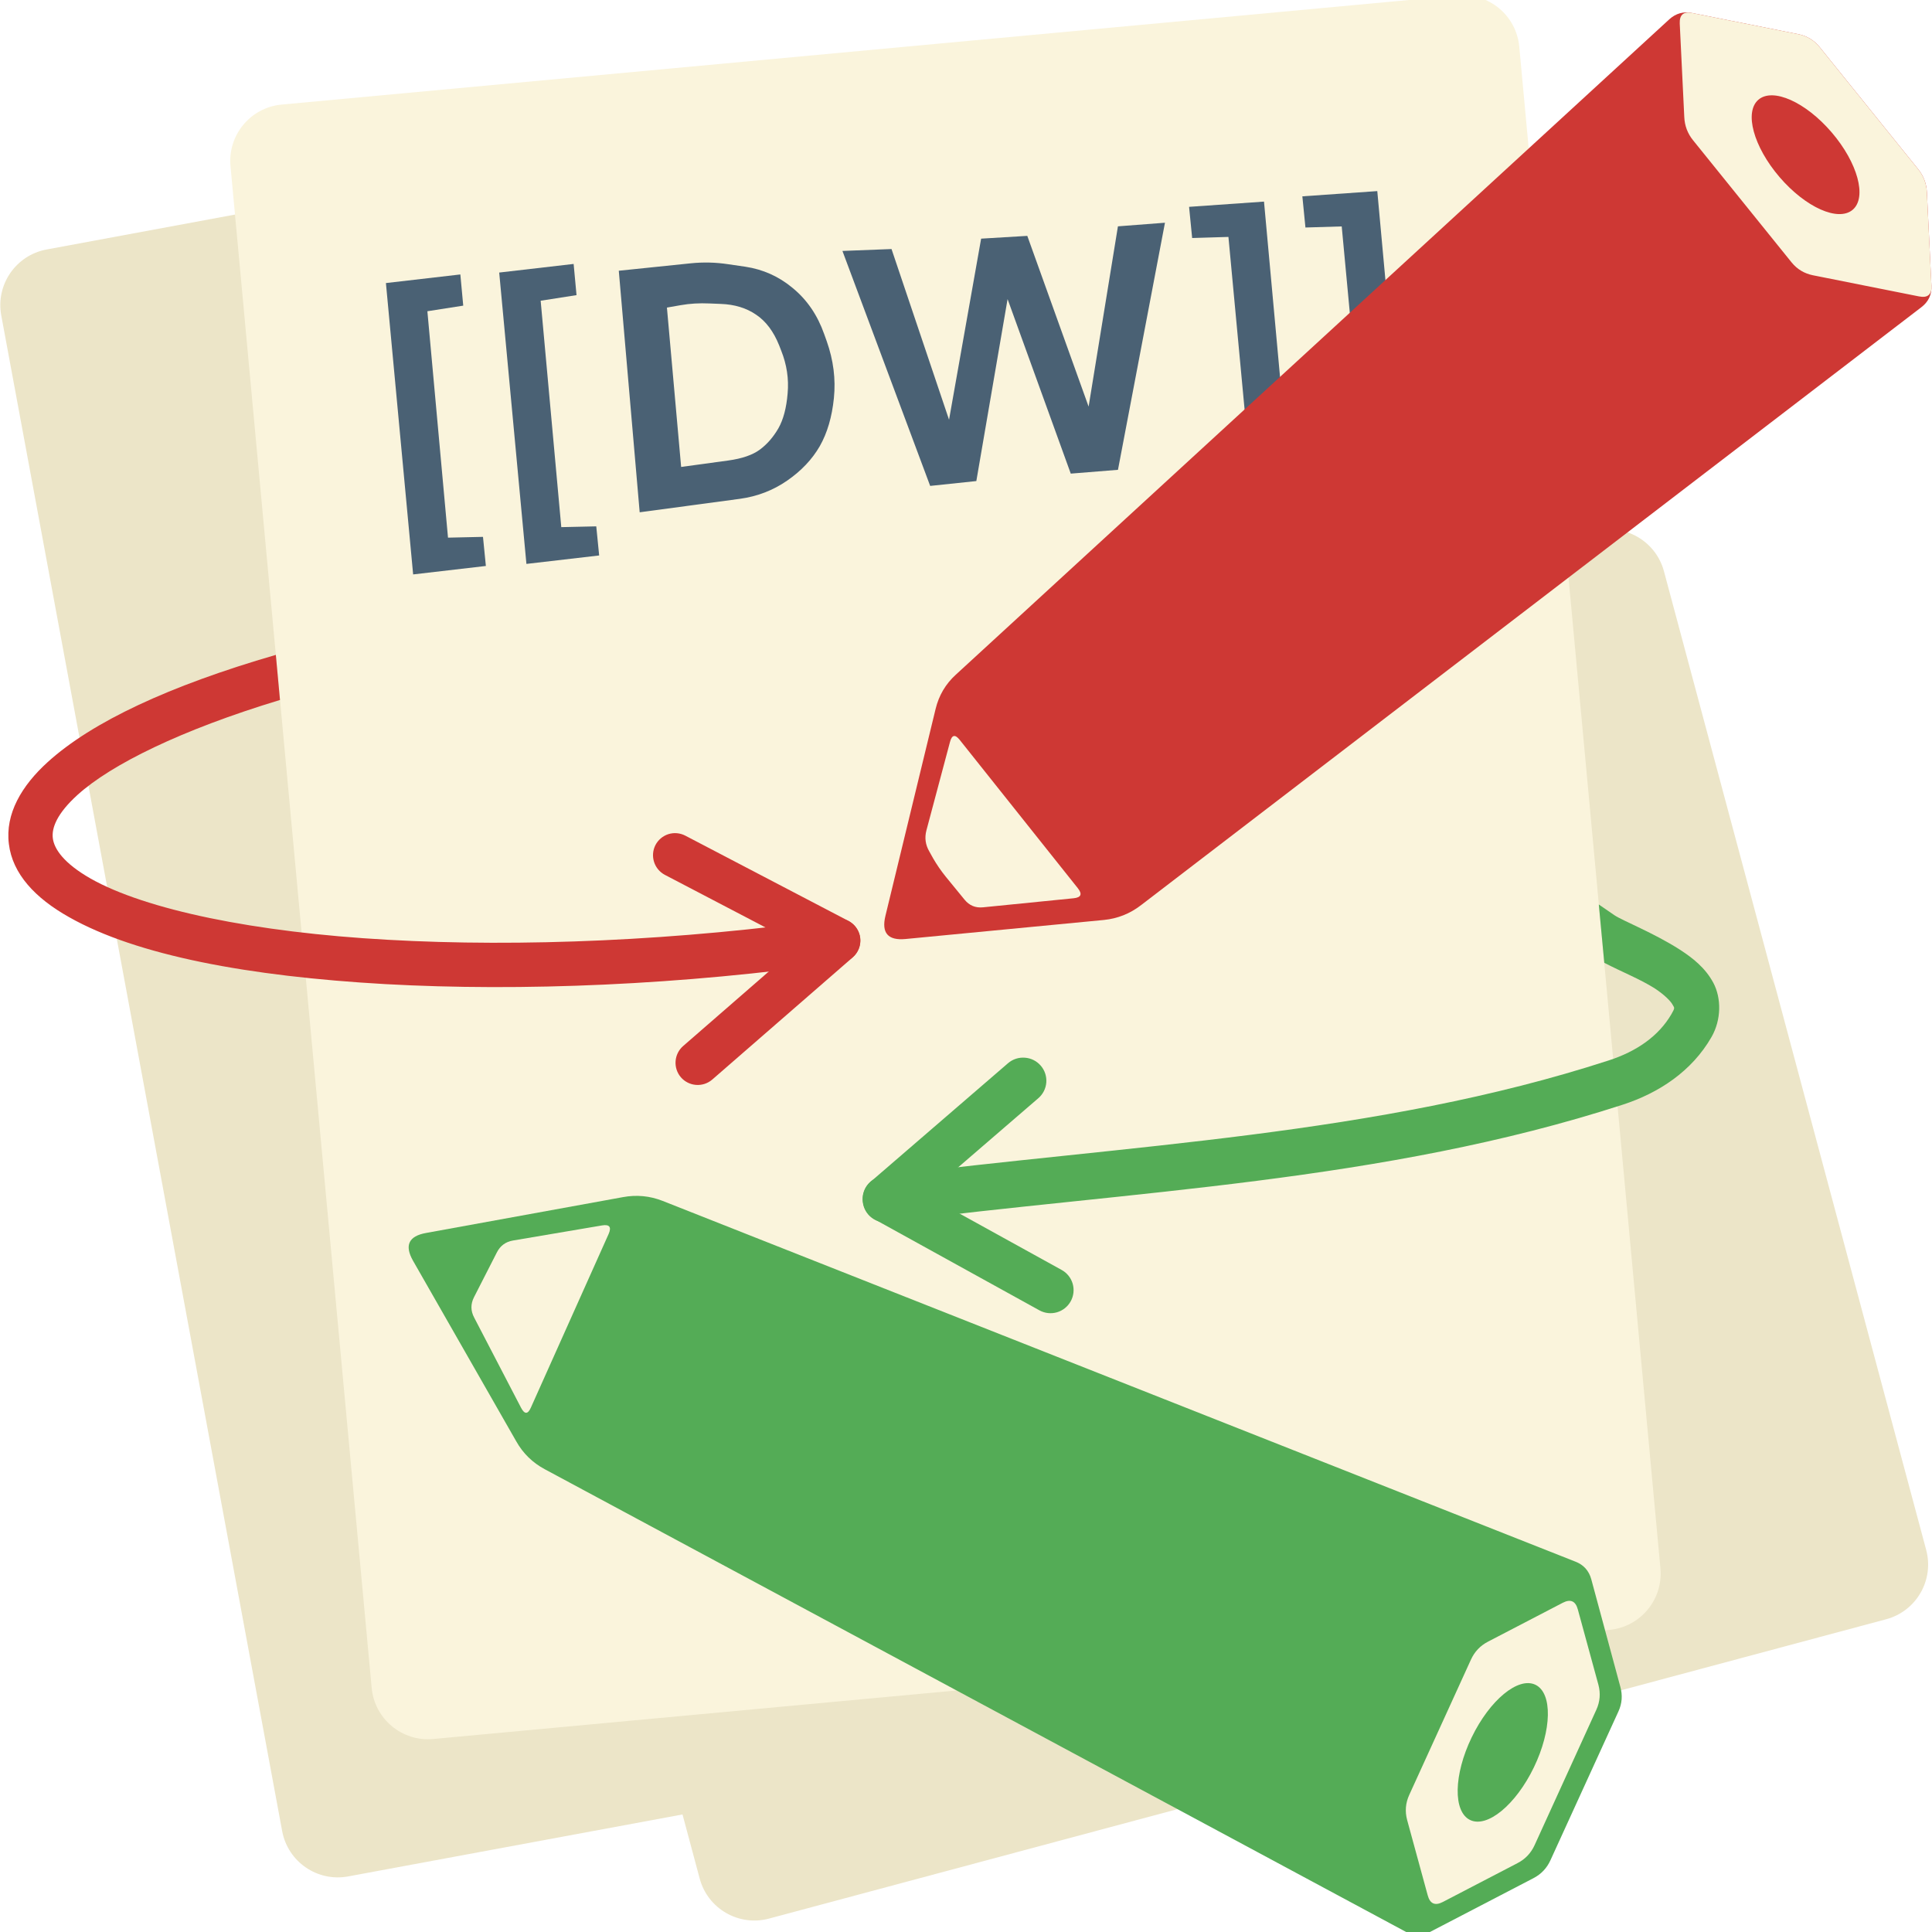
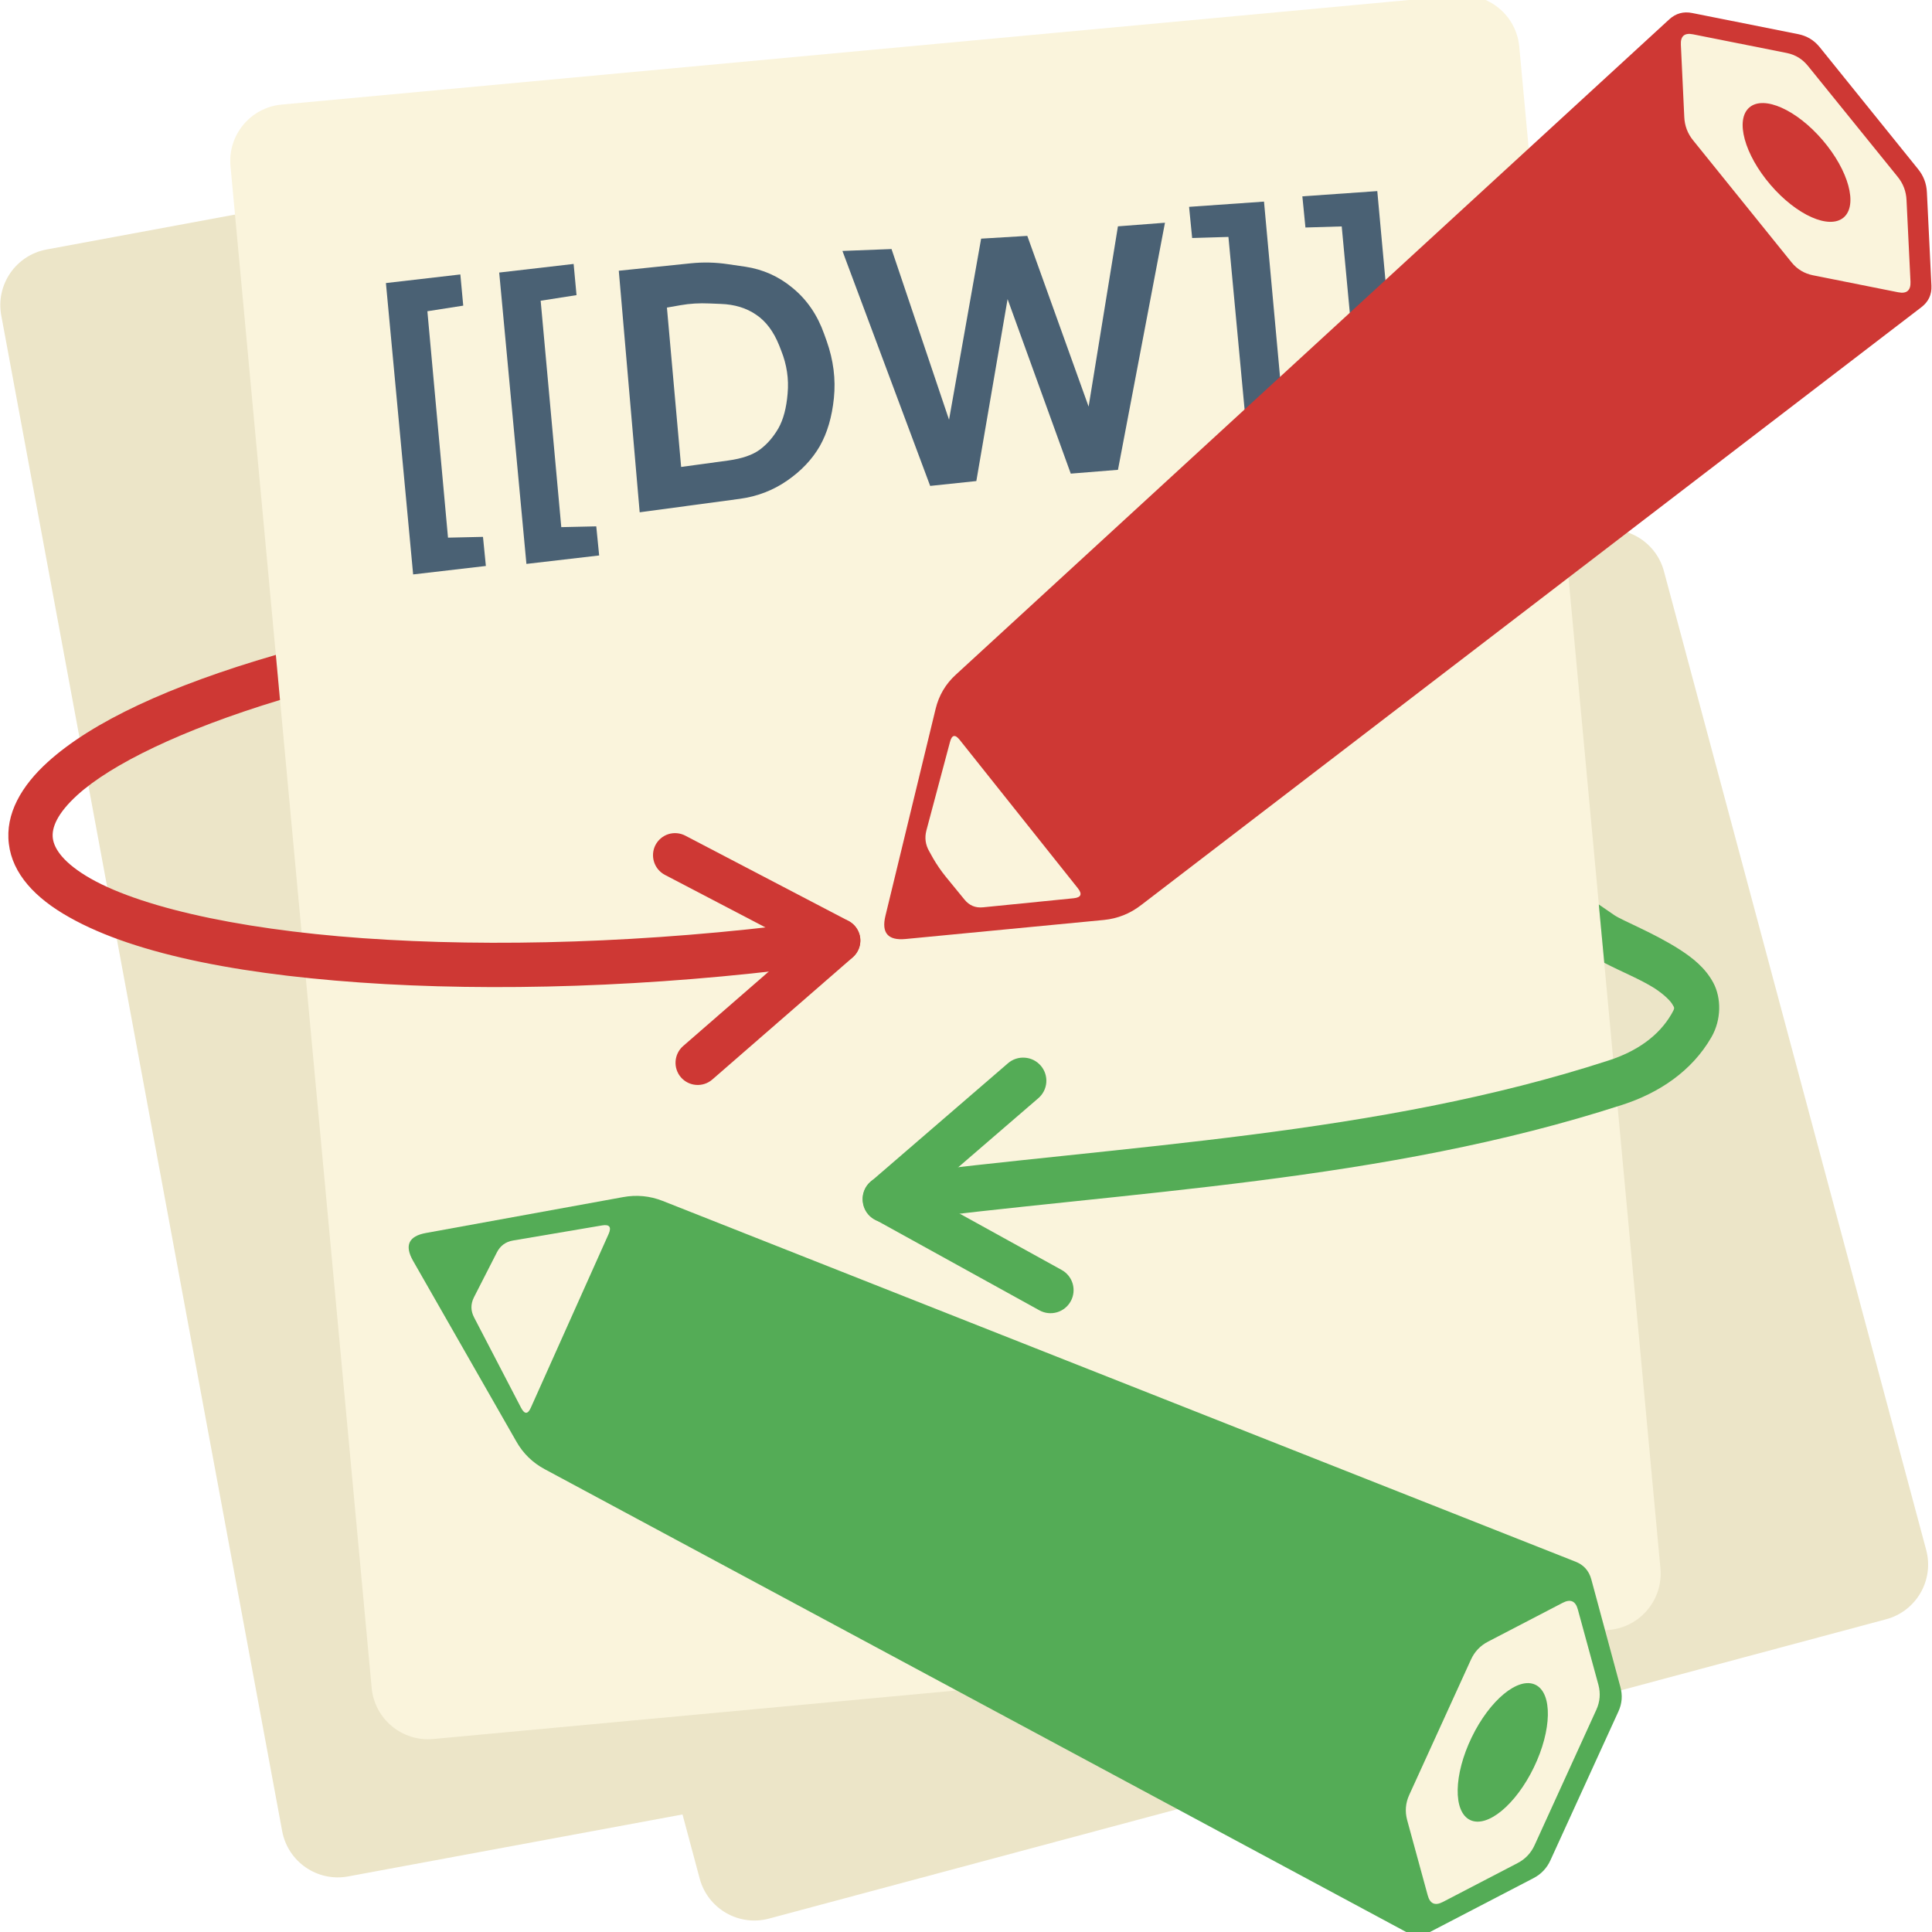
<svg xmlns="http://www.w3.org/2000/svg" viewBox="0 0 1024 1024" width="1024" height="1024" role="img">
  <rect id="backdrop" width="1024" height="1024" fill="#fff" />
  <g id="sheets-back" fill="#ece5c8">
    <rect x="-4.8" y="137.7" width="700" height="877" rx="30" transform="rotate(-10.5 -4.8 137.7)" />
    <rect x="224.1" y="448" width="673" height="597" rx="30" transform="rotate(-15 224.1 448)" />
  </g>
  <g id="sheet-front" transform="rotate(-5.3 119.4 58.2)">
    <rect x="119.4" y="58.2" width="686" height="870" rx="30" fill="#faf4dc" />
    <g id="wordmark" fill="#4a6174">
      <path id="bracket-open-1" d="M195.7 157.5L235.4 156.6L235.4 173.2L216.2 174.4L216 294.9L234.5 296.2L234.6 311.7L195.8 312.6Z" />
      <path id="bracket-open-2" d="M256 157.5L295.7 156.6L295.7 173.2L276.5 174.4L276.3 294.9L294.8 296.2L294.9 311.7L256.1 312.6Z" />
      <path id="letter-D" fill-rule="evenodd" d="M319.2 162.4L357.5 162Q367.5 161.9 377.2 164.3L386.3 166.5Q399.9 169.9 409.8 179.7L410.2 180.1Q420.6 190.4 424.5 205.9L425.5 209.8Q429.4 225.3 426.5 240.1L426.5 240.1Q423.6 254.9 416.7 264.8L416.7 264.8Q409.7 274.7 397.8 281.4L397.8 281.4Q385.9 288.1 371.9 288.7L318.4 290.9ZM342.8 184.2L350.2 183.6Q357.5 183 365.4 184.1L371.4 184.9Q382.3 186.3 389.5 192.3L389.5 192.3Q396.8 198.2 400.2 209.7L401 212.5Q404.4 224 402.3 235.4L402.3 235.4Q400.3 246.8 395.7 253.4L395.7 253.4Q391 260 384.9 263.7L384.9 263.7Q378.8 267.4 367.8 267.9L342.5 269Z" />
      <path id="letter-W" d="M438.2 162.9L464.2 164.3L486.2 257.2L512 163.2L536.5 164L560.5 257.1L584.8 163.4L609.8 163.8L572.9 291.9L547.8 291.6L523 196.4L497.6 290.9L473 291.2Z" />
      <path id="bracket-close-1" d="M662.9 312.6L624.2 311.7L624.2 296.2L642.7 294.9L642.6 174.4L623.4 173.2L623.3 156.6L663.1 157.5Z" />
      <path id="bracket-close-2" d="M723.2 312.6L684.5 311.7L684.5 296.2L703 294.9L702.9 174.4L683.7 173.2L683.6 156.6L723.4 157.5Z" />
    </g>
  </g>
  <g id="arrow-red" fill="#ce3834">
    <path id="arrow-red-shaft" d="M146.2 347.1C89.7 363.5 48.8 382.6 25.3 403.9C11.4 416.5 2.7 431.4 4.7 447.3C6.6 463.1 18.6 476 36.6 486.1C72.4 506.4 131.8 517.5 204.2 521.6C276.5 525.6 361.4 522.1 445.9 510.1A11.8 11.8 0 0 0 455.9 496.9A11.8 11.8 0 0 0 442.7 486.9C359.7 498.6 276 502.1 205.5 498.1C134.9 494.2 77.1 482.1 48.1 465.7C33.7 457.5 28.7 449.9 28 444.3C27.3 438.8 30.2 431.2 41.1 421.3C58.9 405.2 95.9 386.9 148.4 371L146.2 347.1Z" />
    <path id="arrow-red-head" d="M354.3 442.1A11.8 11.8 0 0 0 347.4 447.9A11.8 11.8 0 0 0 352.4 463.7L423.6 500.9L362.1 554.4A11.8 11.8 0 0 0 360.9 571A11.8 11.8 0 0 0 377.5 572.2L452 507.4A11.8 11.8 0 0 0 449.7 488.1L363.2 442.9A11.8 11.8 0 0 0 354.3 442.1Z" />
  </g>
  <g id="arrow-green" fill="#54ac56">
    <path id="arrow-green-shaft" d="M847.4 479.4L850.3 510.3C859.3 515 869.4 519 877.1 523.9C882.1 527.2 885.5 530.6 886.5 532.5C887.5 534.3 887.9 534 885.9 537.5C879.1 549.2 867.4 557.3 852.5 562.1C729.9 601.9 597.8 606.8 467.9 623.4A12.2 12.2 0 0 0 457.3 637.2A12.2 12.2 0 0 0 471.1 647.8C599.4 631.2 733.1 626.7 860.1 585.5C879.2 579.3 896.7 567.8 907.1 549.7C912.4 540.5 912.4 529 908.1 520.9C903.8 512.9 897.1 507.7 890.3 503.3C876.6 494.5 860 488 855.7 485.1L847.4 479.4Z" />
    <path id="arrow-green-head" d="M543.2 560.6A12.2 12.2 0 0 0 534.3 563.5L461.5 626.3A12.3 12.3 0 0 0 463.6 646.3L550.9 694.5A12.2 12.2 0 0 0 567.5 689.7A12.2 12.2 0 0 0 562.7 673.1L490.8 633.4L550.3 582.1A12.2 12.2 0 0 0 551.6 564.8A12.2 12.2 0 0 0 543.2 560.6Z" />
  </g>
  <g id="pencil-red">
    <path id="pencil-red-body" fill="#ce3834" d="M495.9 375.7Q498.5 365 506.6 357.6L884.8 10.2Q890 5.5 896.9 6.9L953.1 18.1Q960 19.5 964.4 24.9L1016.6 89.6Q1021 95 1021.3 102L1023.7 151.5Q1024 158.5 1018.4 162.8L604.7 479.8Q596 486.5 585.1 487.6L479.9 497.7Q466 499 469.3 485.4Z" />
-     <path id="pencil-red-end" fill="#faf4dc" d="M890.3 12.5Q890 5.5 896.9 6.9L953.1 18.1Q960 19.5 964.4 24.9L1016.6 89.6Q1021 95 1021.3 102L1023.7 151.5Q1024 158.5 1017.1 157.1L960.9 145.9Q954 144.5 949.6 139.1L897.4 74.4Q893 69 892.7 62Z" />
-     <ellipse id="pencil-red-core" fill="#ce3834" cx="957" cy="82" rx="38.4" ry="18.2" transform="rotate(49.4 957 82)" />
+     <path id="pencil-red-end" fill="#faf4dc" d="M890.9 23.8Q890.5 16.8 897.4 18.2L947.1 28.1Q953.9 29.5 958.3 35L1005.8 93.7Q1010.2 99.1 1010.5 106.1L1012.6 149.3Q1012.9 156.3 1006 154.9L960.9 145.9Q954 144.5 949.6 139.1L897.4 74.4Q893 69 892.7 62Z" />
+     <ellipse id="pencil-red-core" fill="#ce3834" cx="952.2" cy="86.1" rx="38.4" ry="18.2" transform="rotate(49.4 952.2 86.1)" />
    <path id="pencil-red-wood" fill="#faf4dc" d="M503.5 393.3Q505 387.5 508.7 392.2L571.3 470.8Q575 475.5 569 476.1L521 480.9Q515 481.5 511.2 476.8L501.3 464.7Q497.5 460 494.5 454.8L492.5 451.2Q489.5 446 491 440.2Z" />
  </g>
  <g id="pencil-green">
    <path id="pencil-green-body" fill="#54ac56" d="M330.2 634.5Q341 632.5 351.2 636.5L835 827.7Q841.5 830.2 843.4 837L858.8 894Q860.7 900.8 857.8 907.1L821.8 985.9Q818.9 992.3 812.7 995.5L757.7 1024.1Q751.5 1027.4 745.3 1024L288.7 778.7Q279 773.5 273.6 763.9L218.9 668.2Q212 656 225.8 653.5Z" />
    <path id="pencil-green-end" fill="#faf4dc" d="M828.3 849.5Q834.5 846.3 836.3 853.1L847.2 893Q849 899.8 846.1 906.2L813.4 977.9Q810.5 984.3 804.3 987.5L764.7 1008.1Q758.5 1011.3 756.7 1004.5L745.8 964.6Q744 957.8 746.9 951.4L779.6 879.7Q782.5 873.3 788.7 870.1Z" />
    <ellipse id="pencil-green-core" fill="#54ac56" cx="796.5" cy="928.8" rx="39.8" ry="18.3" transform="rotate(115.8 796.5 928.8)" />
    <path id="pencil-green-wood" fill="#faf4dc" d="M319.1 649.5Q325 648.5 322.6 654L281.4 746Q279 751.5 276.2 746.2L251.3 698.3Q248.5 693 251.2 687.6L263.3 663.9Q266 658.5 271.9 657.5Z" />
  </g>
</svg>
